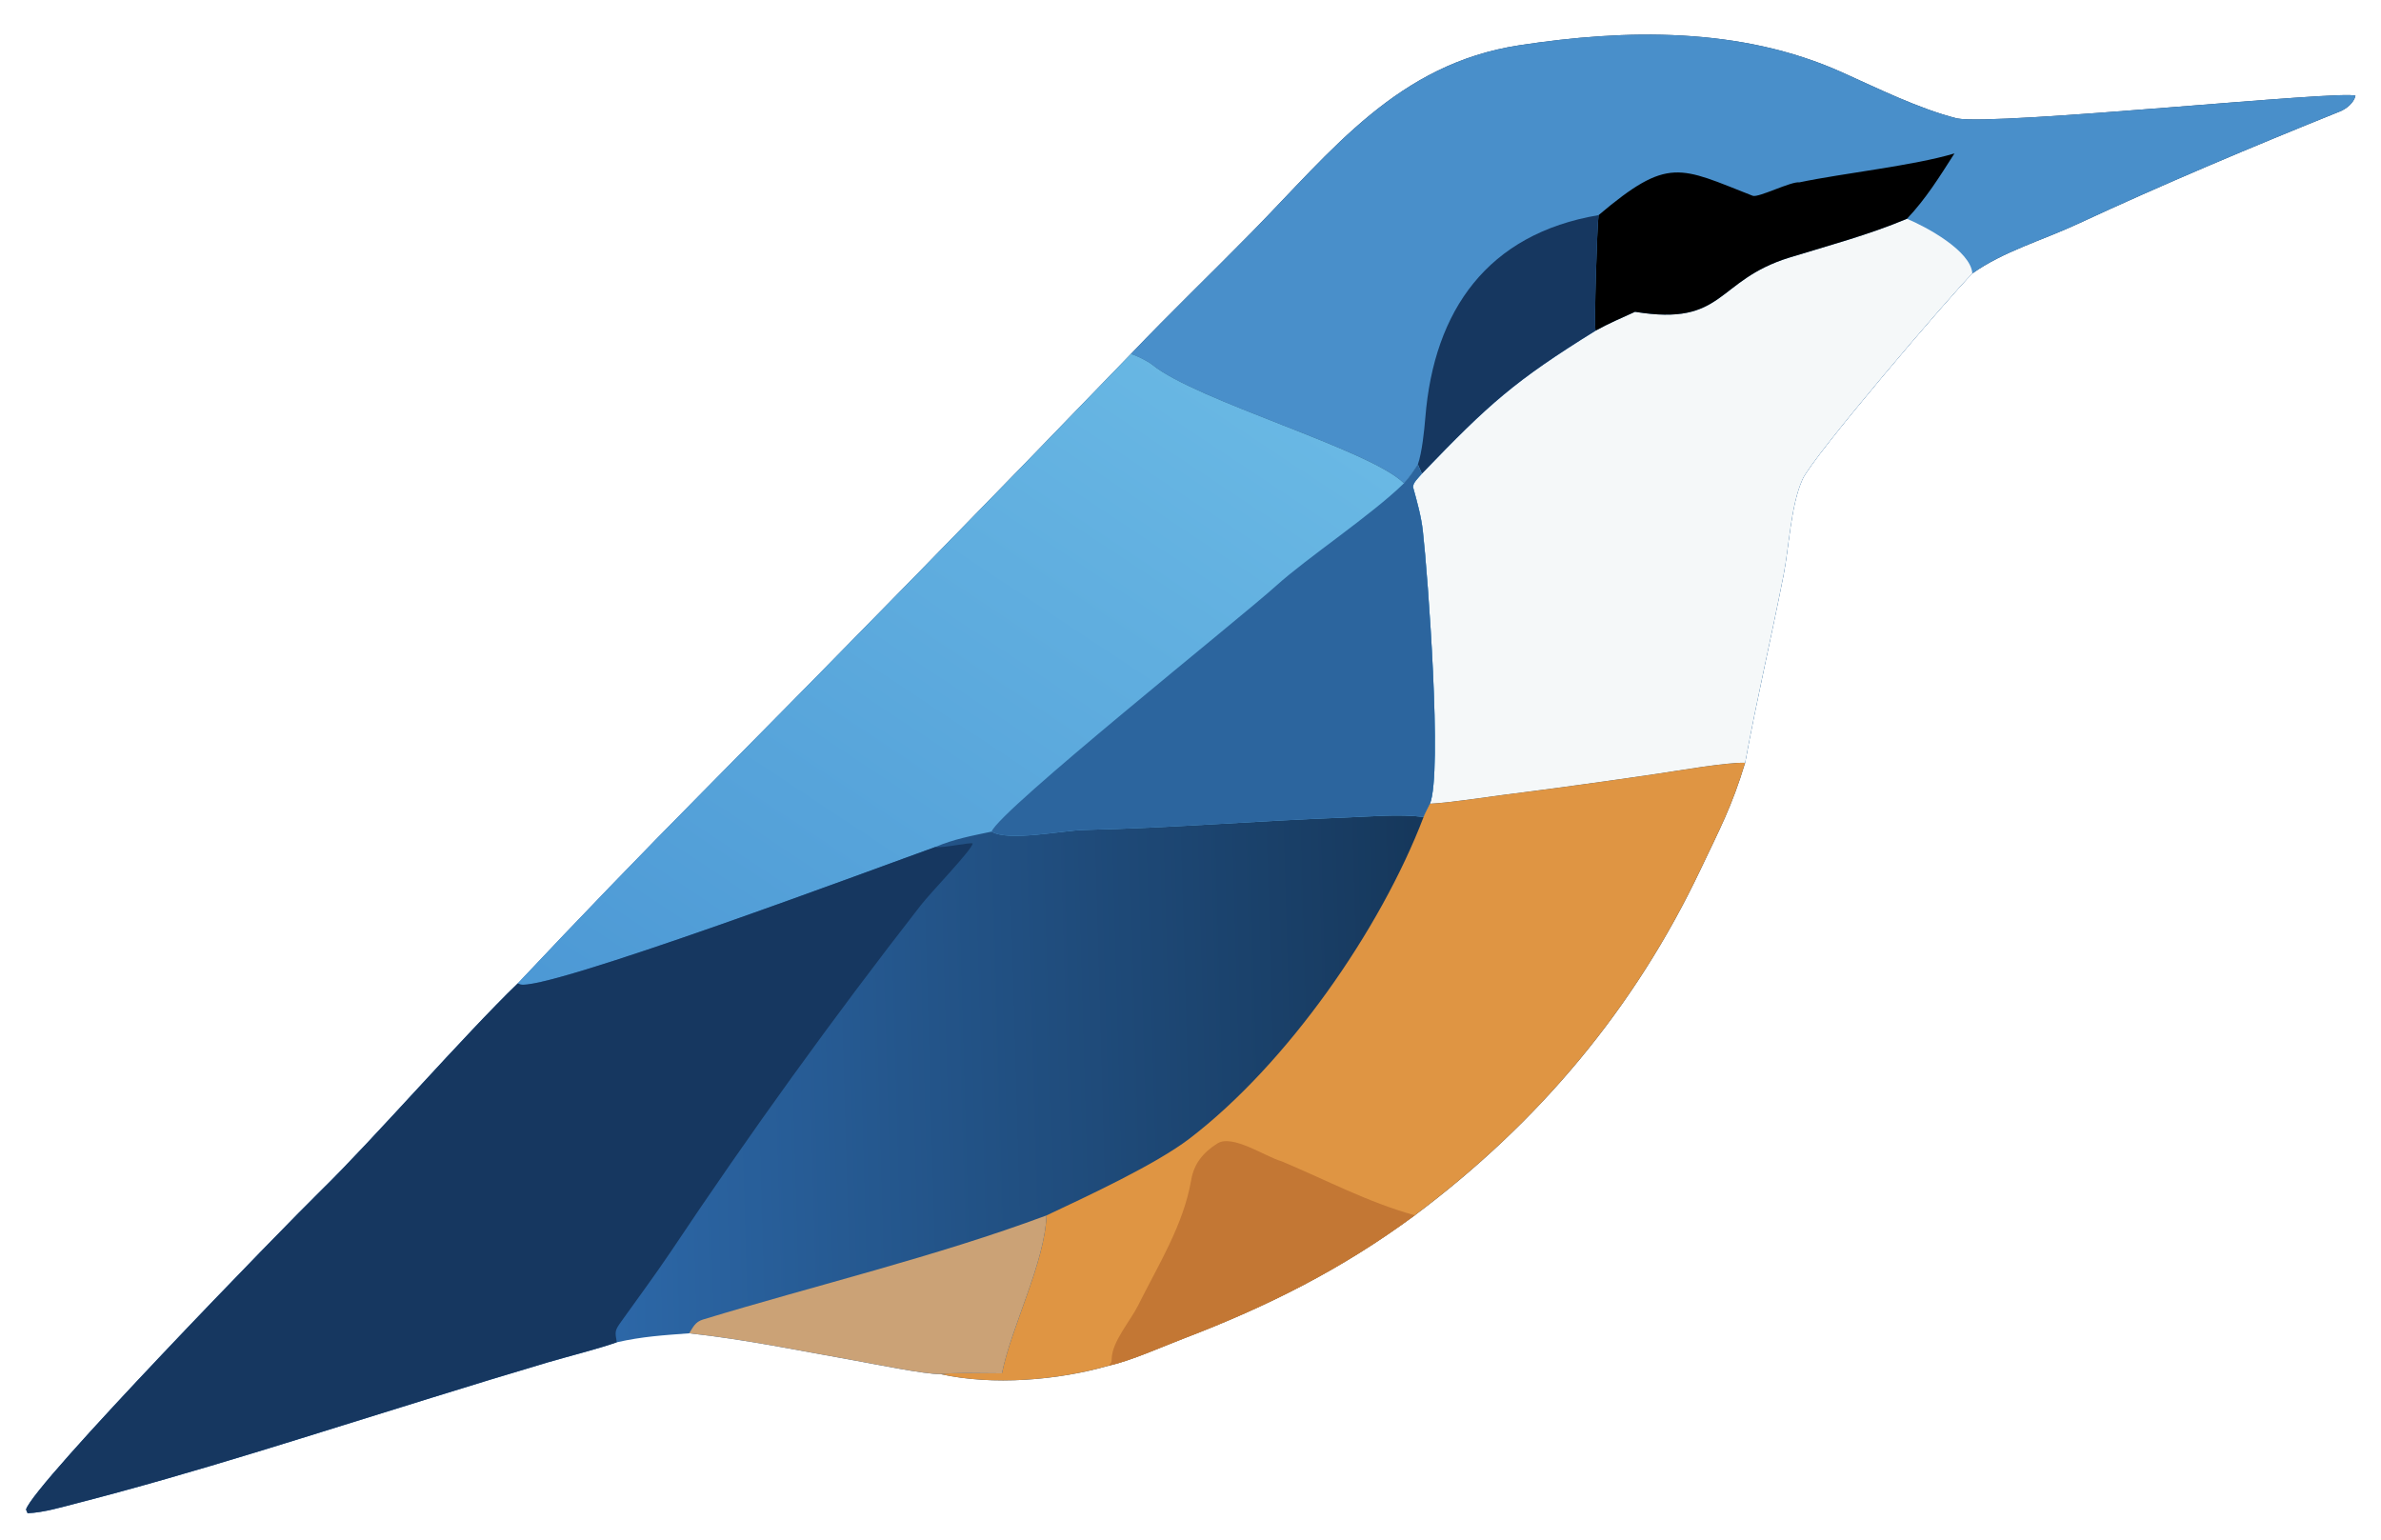
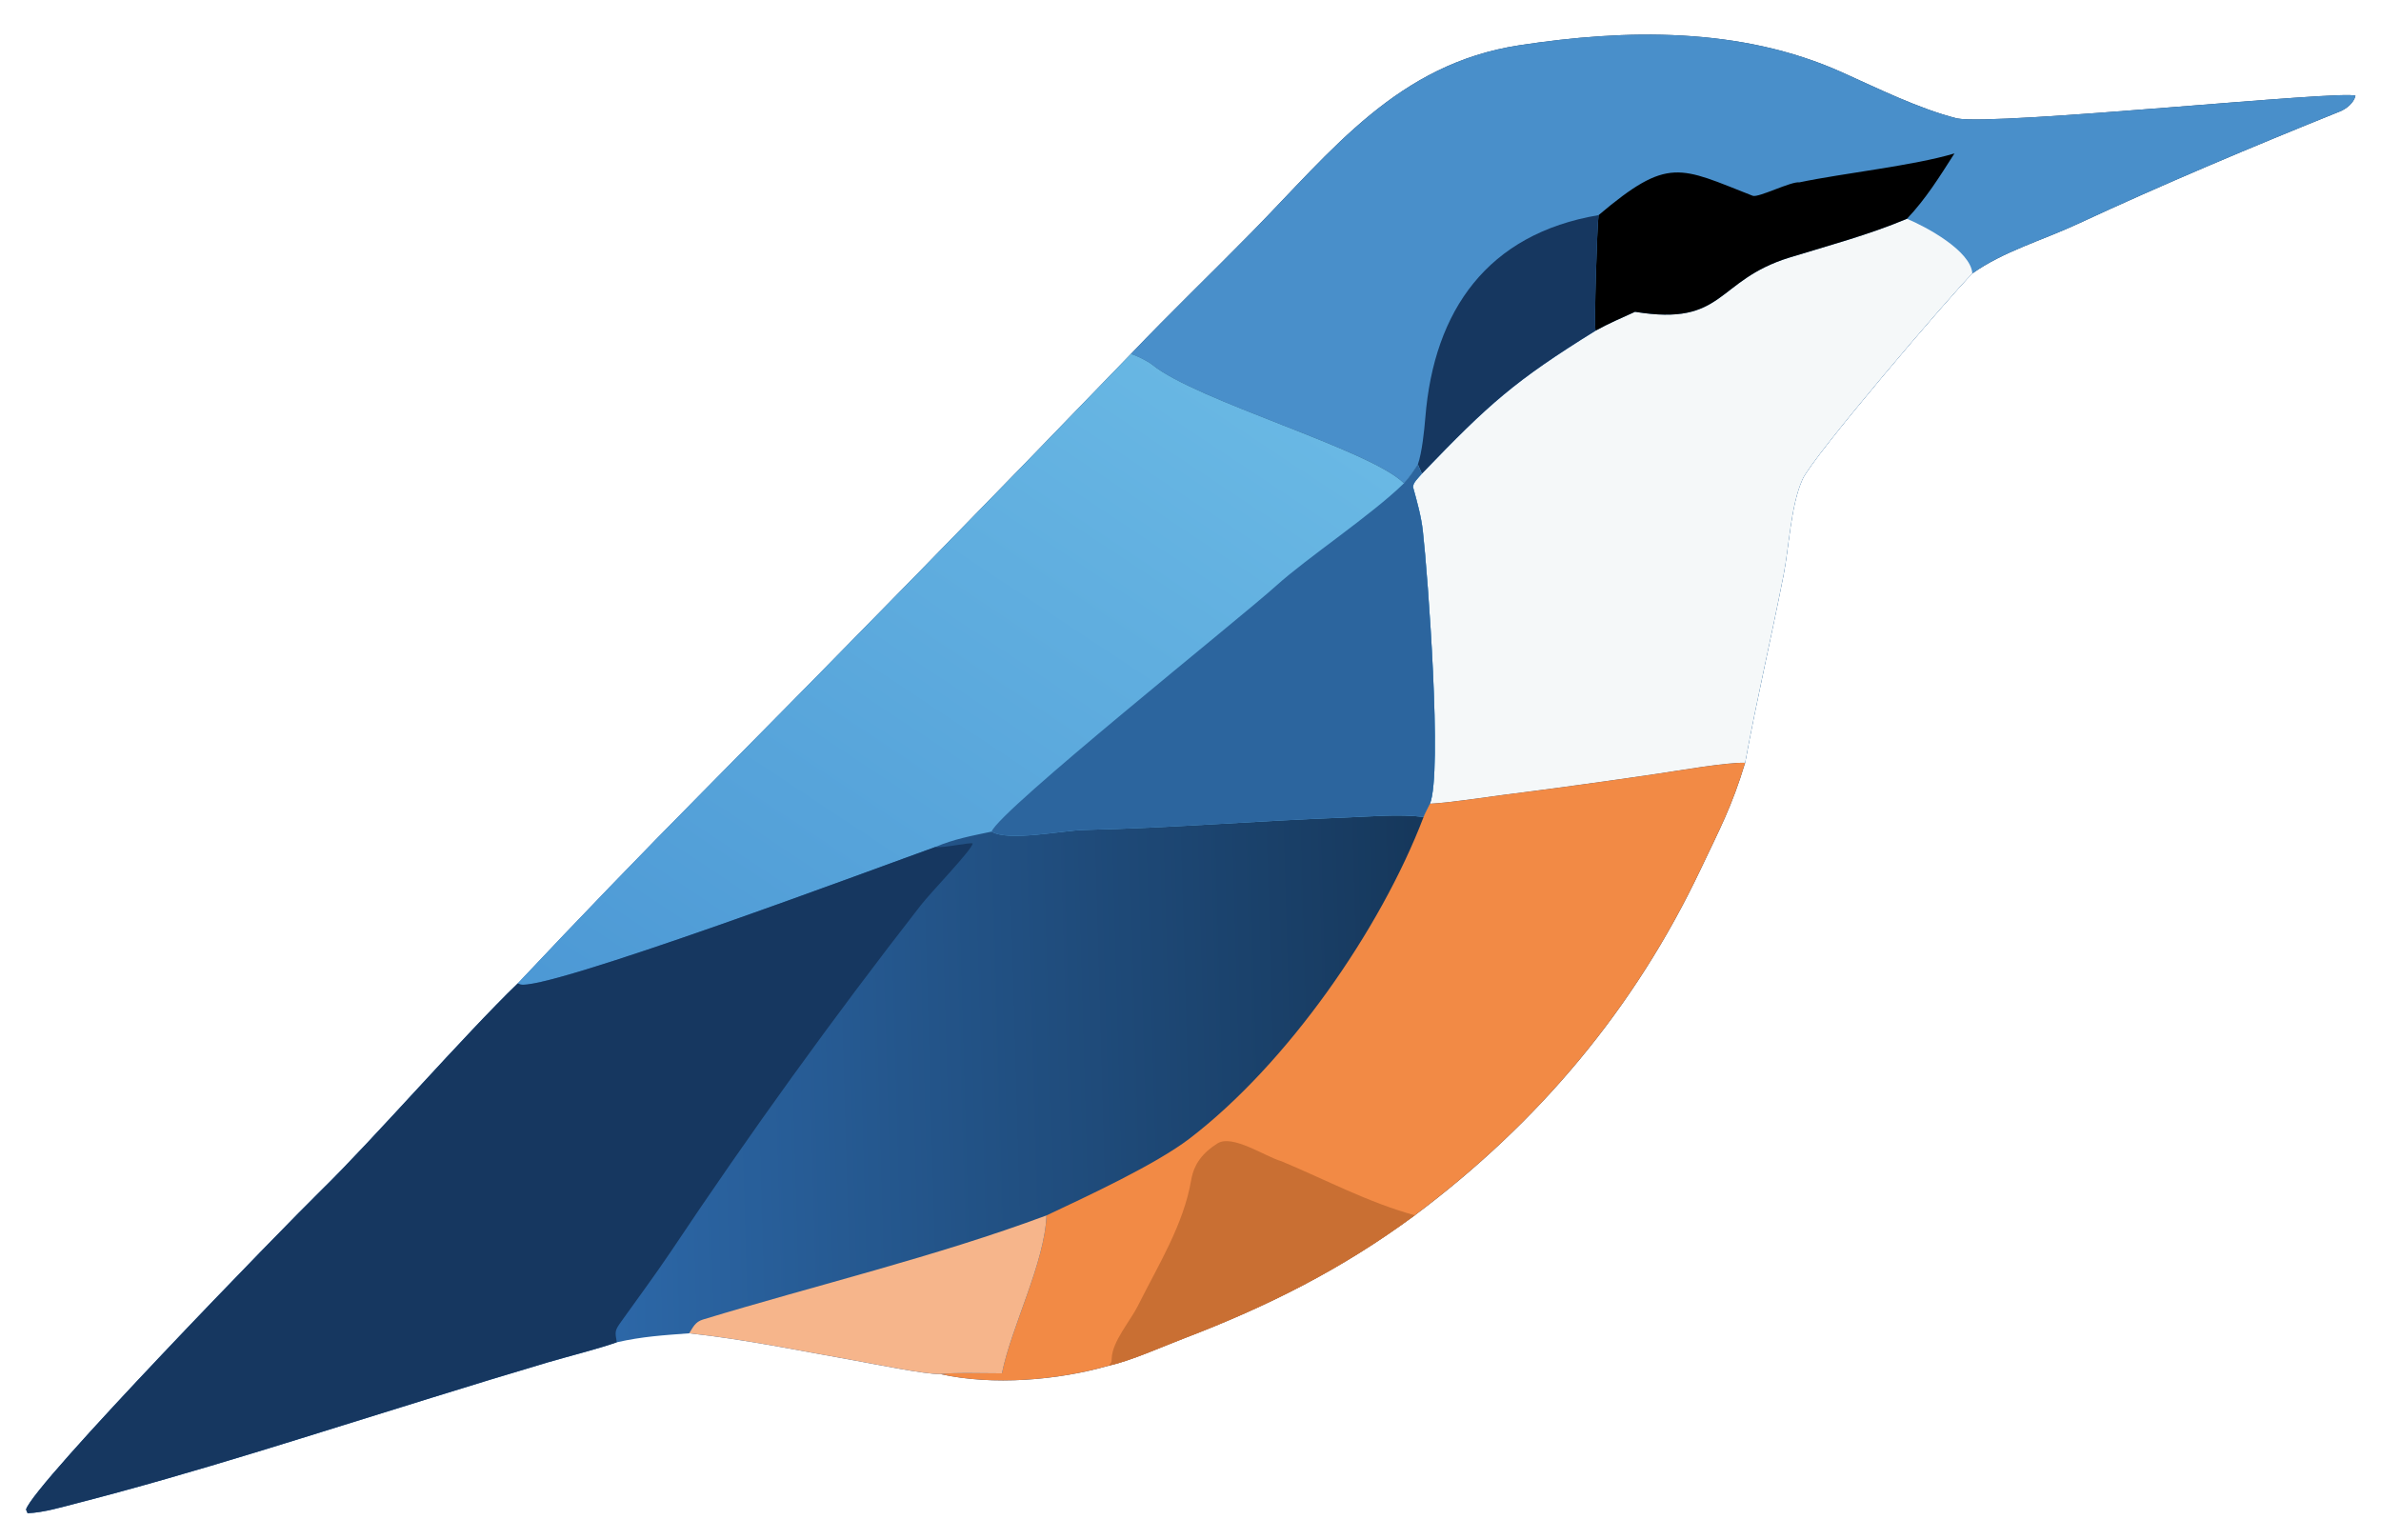
<svg xmlns="http://www.w3.org/2000/svg" version="1.1" viewBox="268 341 934 604">
  <defs>
    <linearGradient id="Gradient1" gradientUnits="userSpaceOnUse" x1="550.017" y1="771.753" x2="742.599" y2="481.318">
      <stop class="stop0" offset="0" stop-opacity="1" stop-color="rgb(77,153,213)" />
      <stop class="stop1" offset="1" stop-opacity="1" stop-color="rgb(105,184,228)" />
    </linearGradient>
    <linearGradient id="Gradient2" gradientUnits="userSpaceOnUse" x1="824.7" y1="758.419" x2="508.268" y2="767.468">
      <stop class="stop0" offset="0" stop-opacity="1" stop-color="rgb(22,56,92)" />
      <stop class="stop1" offset="1" stop-opacity="1" stop-color="rgb(44,103,167)" />
    </linearGradient>
  </defs>
  <path transform="translate(0,0)" fill="url(#Gradient2)" d="M 711.605 479.863 C 726.995 463.725 743.316 448.061 758.974 432.112 C 790.603 399.896 816.269 366.065 863.967 358.762 C 905.899 352.342 950.849 351.542 990.435 369.311 C 1004.68 375.703 1020.49 383.568 1035.66 387.449 C 1050.84 390.426 1188.18 376.109 1191.99 378.588 C 1191.26 381.417 1188.5 383.665 1185.82 384.745 C 1151.04 398.75 1116.72 413.19 1082.69 428.996 C 1069.04 435.334 1054.04 439.54 1041.7 448.264 C 1032.89 457.061 979.059 520.014 975.05 529.042 C 970.373 539.577 969.875 555.157 967.614 566.663 C 962.787 591.236 957.078 615.57 952.56 640.222 C 947.449 657.251 942.537 666.34 935.106 682.02 C 909.175 736.733 871.458 781.472 822.993 817.737 C 794.301 838.931 765.354 853.434 732.167 866.129 C 723.632 869.393 711.61 874.808 702.951 876.729 C 683.005 882.477 657.36 884.615 636.893 880.025 C 631.034 880.202 610.156 875.919 603.388 874.717 C 581.623 870.851 560.395 866.423 538.35 864.025 C 528.014 864.813 520.145 865.264 509.945 867.553 C 503.227 869.971 490.45 873.22 482.952 875.415 C 467.633 879.968 452.344 884.624 437.088 889.382 C 391.202 903.531 345.206 918.582 298.69 930.557 C 292.535 932.141 285.087 934.382 278.819 934.609 L 278.206 933.157 C 281.08 923.242 378.937 822.646 394.401 807.523 C 414.435 787.931 450.15 746.95 471.121 726.743 C 494.974 701.401 519.148 676.363 543.636 651.635 C 600 594.745 655.99 537.486 711.605 479.863 z" />
  <path transform="translate(0,0)" fill="rgb(73,143,202)" d="M 711.605 479.863 C 726.995 463.725 743.316 448.061 758.974 432.112 C 790.603 399.896 816.269 366.065 863.967 358.762 C 905.899 352.342 950.849 351.542 990.435 369.311 C 1004.68 375.703 1020.49 383.568 1035.66 387.449 C 1050.84 390.426 1188.18 376.109 1191.99 378.588 C 1191.26 381.417 1188.5 383.665 1185.82 384.745 C 1151.04 398.75 1116.72 413.19 1082.69 428.996 C 1069.04 435.334 1054.04 439.54 1041.7 448.264 C 1032.89 457.061 979.059 520.014 975.05 529.042 C 970.373 539.577 969.875 555.157 967.614 566.663 C 962.787 591.236 957.078 615.57 952.56 640.222 C 945.263 640.012 926.34 643.313 918.301 644.5 C 898.231 647.466 878.131 650.226 858.004 652.777 C 850.357 653.761 836.183 655.964 828.941 656.28 C 833.853 643.848 828.113 566.748 826.145 549.313 C 825.485 543.466 823.915 537.958 822.37 532.34 C 821.911 530.67 824.432 528.403 825.749 526.844 L 824.18 523.222 C 822.239 526.172 821.115 527.917 818.75 530.575 C 805.548 517.405 737.564 498.289 720.065 484.129 C 718.286 482.69 713.876 480.451 711.605 479.863 z" />
  <path transform="translate(0,0)" fill="rgb(245,248,249)" d="M 1016.05 426.831 C 1023.62 429.969 1041.04 439.37 1041.7 448.264 C 1032.89 457.061 979.059 520.014 975.05 529.042 C 970.373 539.577 969.875 555.157 967.614 566.663 C 962.787 591.236 957.078 615.57 952.56 640.222 C 945.263 640.012 926.34 643.313 918.301 644.5 C 898.231 647.466 878.131 650.226 858.004 652.777 C 850.357 653.761 836.183 655.964 828.941 656.28 C 833.853 643.848 828.113 566.748 826.145 549.313 C 825.485 543.466 823.915 537.958 822.37 532.34 C 821.911 530.67 824.432 528.403 825.749 526.844 C 852.215 499.299 862.086 490.481 893.91 470.715 C 898.879 467.953 904.191 465.667 909.376 463.317 C 944.847 469.1 940.749 451.033 969.992 442.023 C 985.757 437.165 1000.51 433.301 1016.05 426.831 z" />
  <path transform="translate(0,0)" fill="rgb(0,0,0)" d="M 895.082 425.391 C 922.505 402.214 926.798 406.536 955.545 417.802 C 957.738 418.661 970.623 412.07 973.874 412.532 C 990.97 408.932 1018.71 405.994 1034.68 401.186 C 1028.88 410.273 1023.51 418.94 1016.05 426.831 C 1000.51 433.301 985.757 437.165 969.992 442.023 C 940.749 451.033 944.847 469.1 909.376 463.317 C 904.191 465.667 898.879 467.953 893.91 470.715 C 893.233 469.011 894.508 429.245 895.082 425.391 z" />
  <path transform="translate(0,0)" fill="rgb(22,55,96)" d="M 895.082 425.391 C 894.508 429.245 893.233 469.011 893.91 470.715 C 862.086 490.481 852.215 499.299 825.749 526.844 L 824.18 523.222 C 825.8 518.634 826.717 509.807 827.122 504.77 C 830.504 462.706 851.57 432.721 895.082 425.391 z" />
  <path transform="translate(0,0)" fill="url(#Gradient1)" d="M 711.605 479.863 C 713.876 480.451 718.286 482.69 720.065 484.129 C 737.564 498.289 805.548 517.405 818.75 530.575 C 821.115 527.917 822.239 526.172 824.18 523.222 L 825.749 526.844 C 824.432 528.403 821.911 530.67 822.37 532.34 C 823.915 537.958 825.485 543.466 826.145 549.313 C 828.113 566.748 833.853 643.848 828.941 656.28 C 828.342 657.502 826.842 660.355 826.44 661.479 C 816.519 660.256 805.482 661.345 795.443 661.715 C 761.456 662.965 727.476 665.801 693.477 666.561 C 684.606 666.759 663.621 671.238 656.978 667.225 C 649.116 668.912 642.228 670.113 634.825 673.295 C 616.274 679.874 479.989 730.95 471.798 727.074 C 471.571 726.966 471.347 726.853 471.121 726.743 C 494.974 701.401 519.148 676.363 543.636 651.635 C 600 594.745 655.99 537.486 711.605 479.863 z" />
  <path transform="translate(0,0)" fill="rgb(44,101,158)" d="M 818.75 530.575 C 821.115 527.917 822.239 526.172 824.18 523.222 L 825.749 526.844 C 824.432 528.403 821.911 530.67 822.37 532.34 C 823.915 537.958 825.485 543.466 826.145 549.313 C 828.113 566.748 833.853 643.848 828.941 656.28 C 828.342 657.502 826.842 660.355 826.44 661.479 C 816.519 660.256 805.482 661.345 795.443 661.715 C 761.456 662.965 727.476 665.801 693.477 666.561 C 684.606 666.759 663.621 671.238 656.978 667.225 C 659.902 659.028 754.489 583.546 768.582 570.799 C 780.739 559.803 805.865 543.15 818.75 530.575 z" />
  <path transform="translate(0,0)" fill="rgb(22,55,96)" d="M 634.825 673.295 C 638.451 673.655 648.525 671.38 649.581 671.86 C 649.155 674.537 633.134 691.001 629.075 696.269 C 594.705 740.4 561.967 785.777 530.926 832.309 C 524.776 841.419 518.248 850.231 511.861 859.173 C 509.12 863.01 509.19 863.176 509.945 867.553 C 503.227 869.971 490.45 873.22 482.952 875.415 C 467.633 879.968 452.344 884.624 437.088 889.382 C 391.202 903.531 345.206 918.582 298.69 930.557 C 292.535 932.141 285.087 934.382 278.819 934.609 L 278.206 933.157 C 281.08 923.242 378.937 822.646 394.401 807.523 C 414.435 787.931 450.15 746.95 471.121 726.743 C 471.347 726.853 471.571 726.966 471.798 727.074 C 479.989 730.95 616.274 679.874 634.825 673.295 z" />
-   <path transform="translate(0,0)" fill="rgb(223,149,67)" d="M 828.941 656.28 C 836.183 655.964 850.357 653.761 858.004 652.777 C 878.131 650.226 898.231 647.466 918.301 644.5 C 926.34 643.313 945.263 640.012 952.56 640.222 C 947.449 657.251 942.537 666.34 935.106 682.02 C 909.175 736.733 871.458 781.472 822.993 817.737 C 794.301 838.931 765.354 853.434 732.167 866.129 C 723.632 869.393 711.61 874.808 702.951 876.729 C 683.005 882.477 657.36 884.615 636.893 880.025 C 640.754 879.367 656.223 879.75 661.034 879.737 C 664.747 861.369 677.841 836.369 678.51 817.787 C 694.504 810.244 721.319 797.822 734.68 787.596 C 772.77 758.441 809.503 705.842 826.44 661.479 C 826.842 660.355 828.342 657.502 828.941 656.28 z" />
-   <path transform="translate(0,0)" fill="rgb(195,119,52)" d="M 702.951 876.729 C 703.955 875.471 704.045 875.56 704.098 873.897 C 704.303 867.196 711.396 859.229 714.446 853.097 C 722.393 837.123 732.221 821.623 735.284 803.826 C 736.364 797.556 739.876 793.119 745.587 789.531 C 751.478 785.829 764.47 794.797 770.618 796.507 C 788.337 803.901 804.402 812.572 822.993 817.737 C 794.301 838.931 765.354 853.434 732.167 866.129 C 723.632 869.393 711.61 874.808 702.951 876.729 z" />
-   <path transform="translate(0,0)" fill="rgb(203,162,118)" d="M 538.35 864.025 C 539.874 861.627 540.71 859.549 543.731 858.631 C 588.224 845.114 634.933 833.994 678.51 817.787 C 677.841 836.369 664.747 861.369 661.034 879.737 C 656.223 879.75 640.754 879.367 636.893 880.025 C 631.034 880.202 610.156 875.919 603.388 874.717 C 581.623 870.851 560.395 866.423 538.35 864.025 z" />
+   <path transform="translate(0,0)" fill="rgb(242,138,69)" d="M 828.941 656.28 C 836.183 655.964 850.357 653.761 858.004 652.777 C 878.131 650.226 898.231 647.466 918.301 644.5 C 926.34 643.313 945.263 640.012 952.56 640.222 C 947.449 657.251 942.537 666.34 935.106 682.02 C 909.175 736.733 871.458 781.472 822.993 817.737 C 794.301 838.931 765.354 853.434 732.167 866.129 C 723.632 869.393 711.61 874.808 702.951 876.729 C 683.005 882.477 657.36 884.615 636.893 880.025 C 640.754 879.367 656.223 879.75 661.034 879.737 C 664.747 861.369 677.841 836.369 678.51 817.787 C 694.504 810.244 721.319 797.822 734.68 787.596 C 772.77 758.441 809.503 705.842 826.44 661.479 C 826.842 660.355 828.342 657.502 828.941 656.28 z" />
+   <path transform="translate(0,0)" fill="rgb(201,111,51)" d="M 702.951 876.729 C 703.955 875.471 704.045 875.56 704.098 873.897 C 704.303 867.196 711.396 859.229 714.446 853.097 C 722.393 837.123 732.221 821.623 735.284 803.826 C 736.364 797.556 739.876 793.119 745.587 789.531 C 751.478 785.829 764.47 794.797 770.618 796.507 C 788.337 803.901 804.402 812.572 822.993 817.737 C 794.301 838.931 765.354 853.434 732.167 866.129 C 723.632 869.393 711.61 874.808 702.951 876.729 z" />
+   <path transform="translate(0,0)" fill="rgb(246,181,139)" d="M 538.35 864.025 C 539.874 861.627 540.71 859.549 543.731 858.631 C 588.224 845.114 634.933 833.994 678.51 817.787 C 677.841 836.369 664.747 861.369 661.034 879.737 C 656.223 879.75 640.754 879.367 636.893 880.025 C 631.034 880.202 610.156 875.919 603.388 874.717 C 581.623 870.851 560.395 866.423 538.35 864.025 z" />
</svg>
